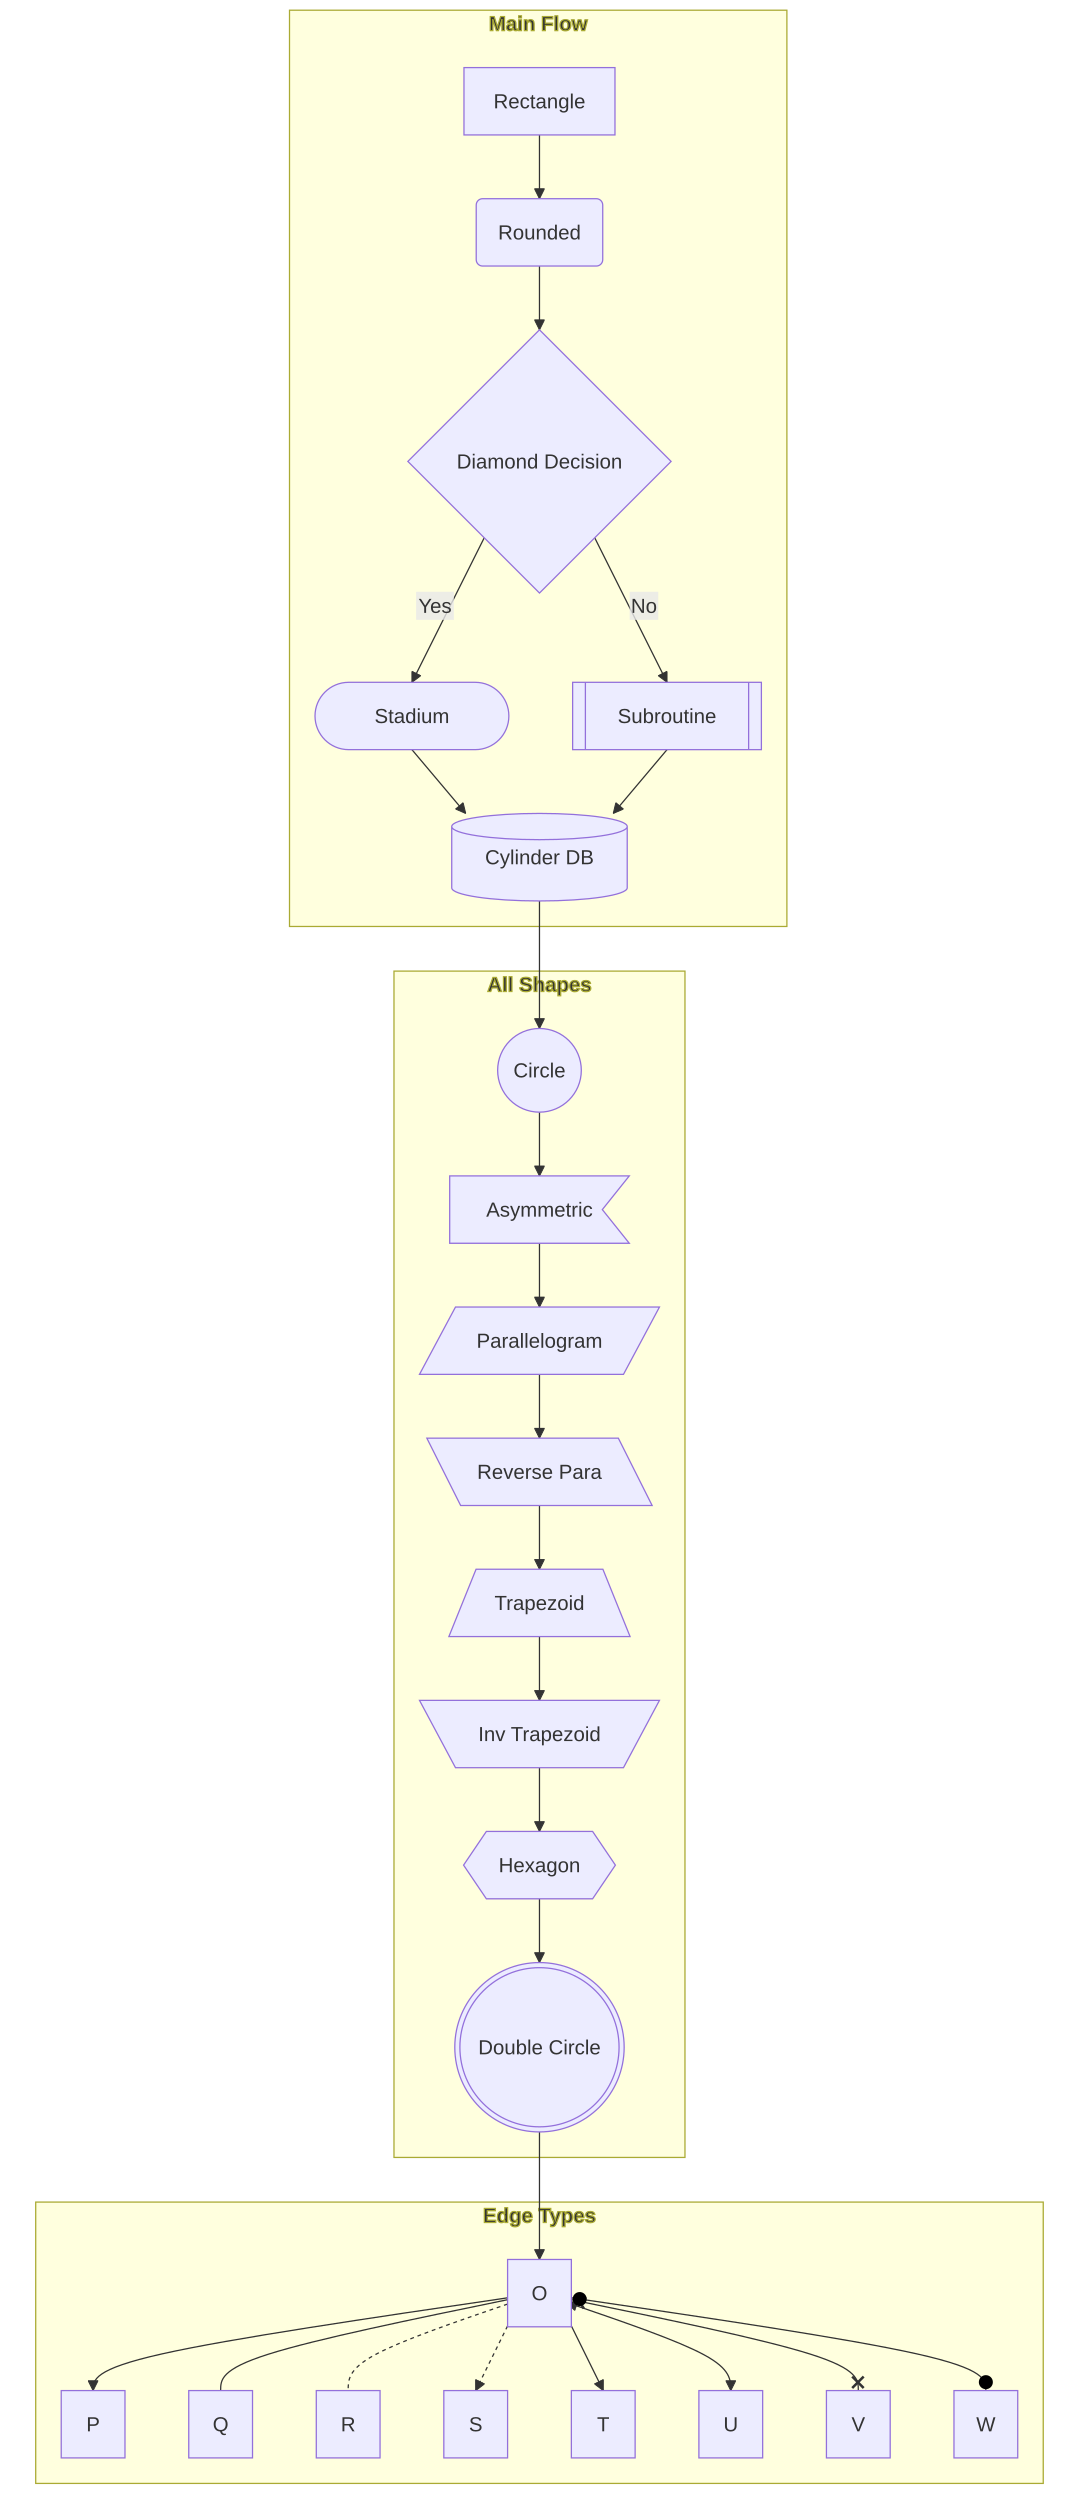
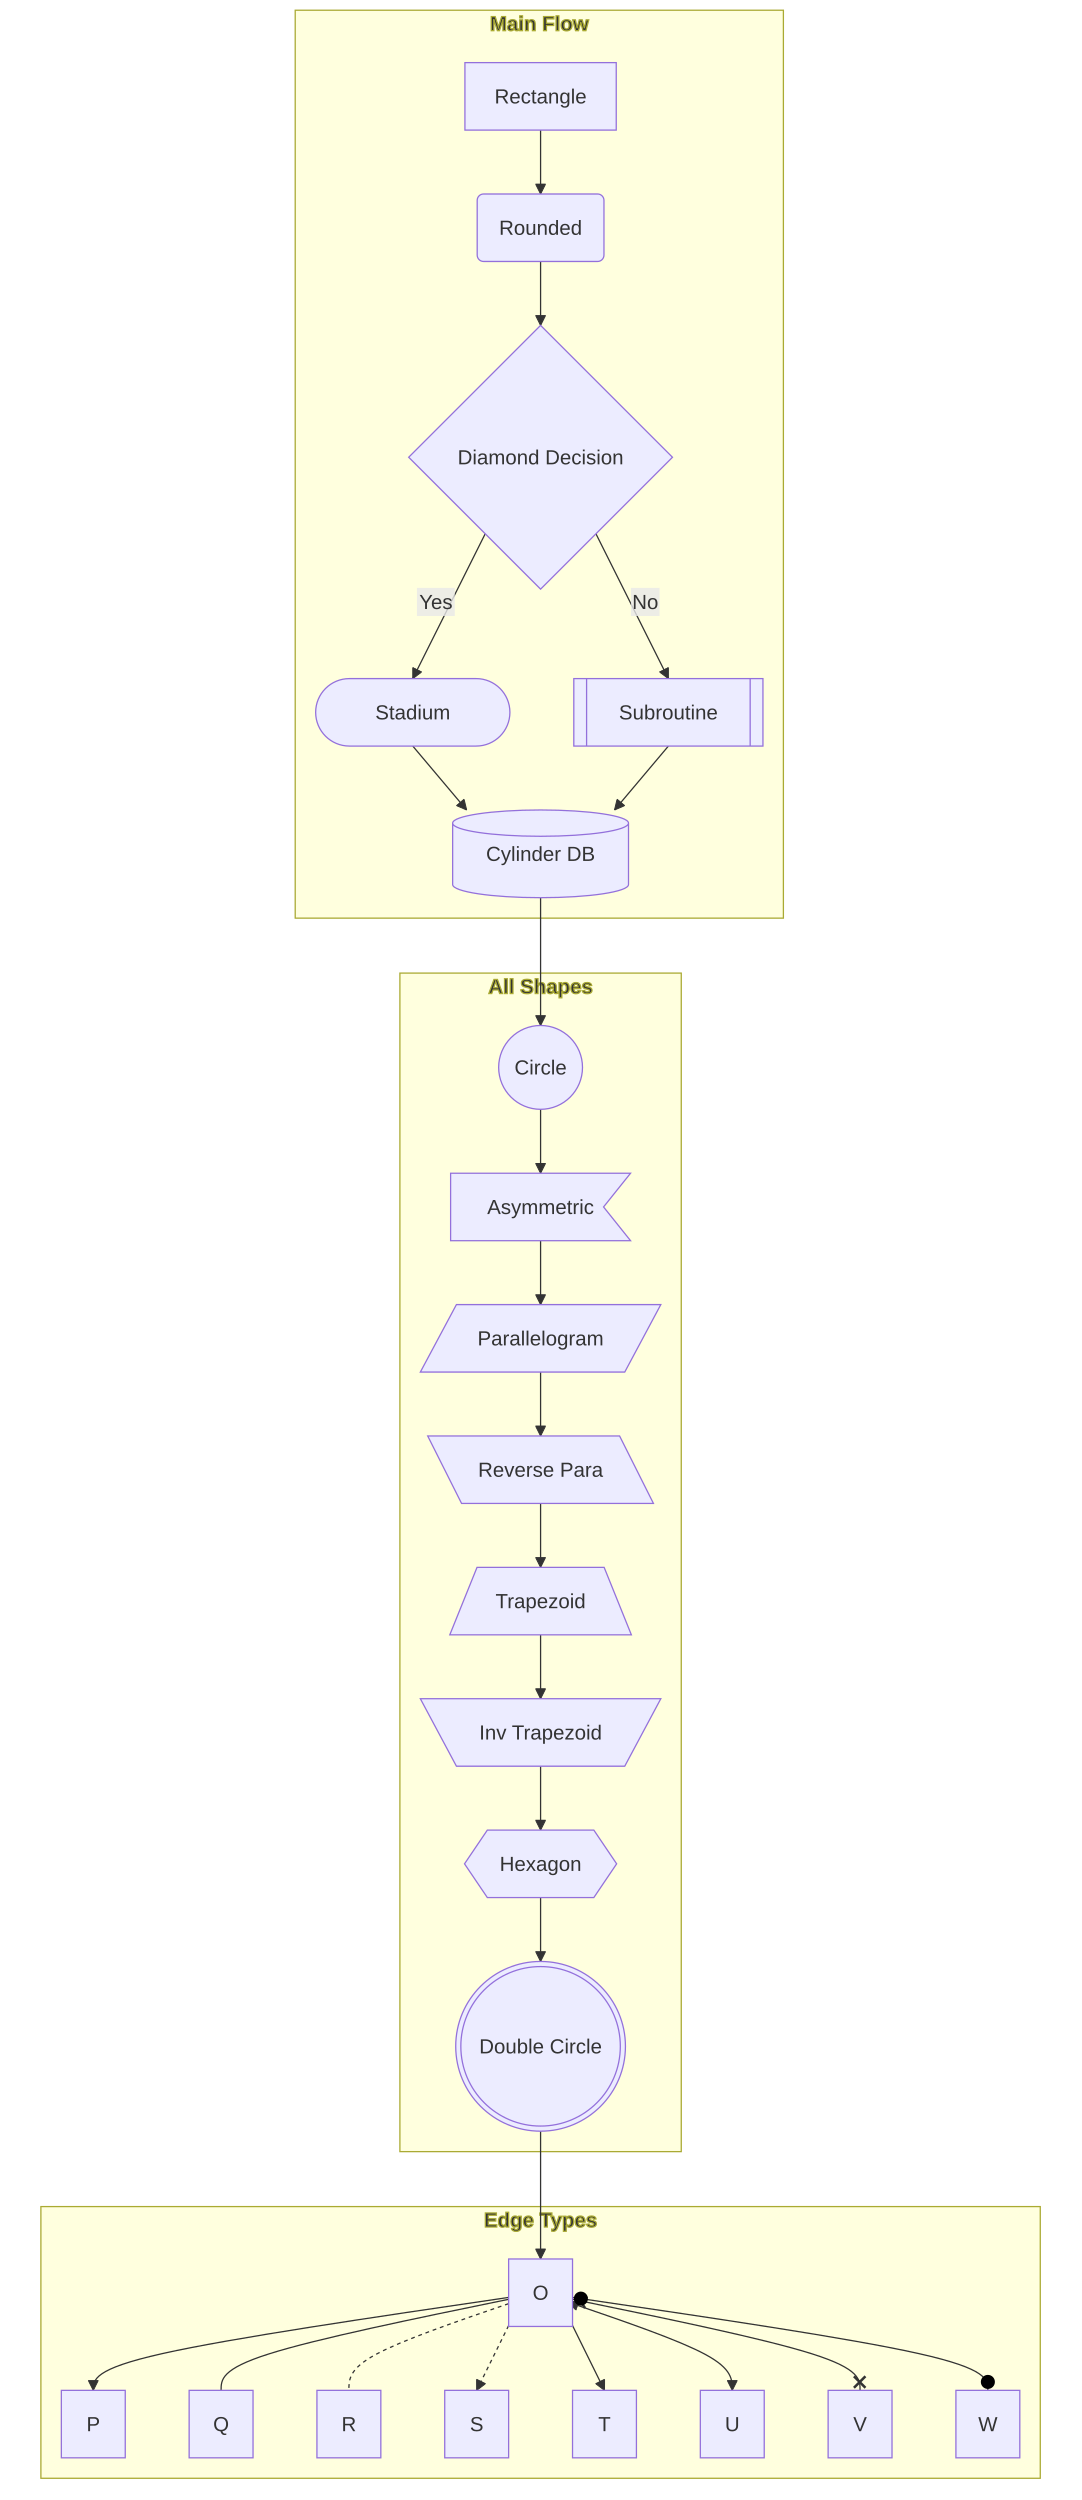
- <svg xmlns="http://www.w3.org/2000/svg" width="846" height="1960.24" viewBox="-8 -28 846 1960.24" class="mermaid">
+ <svg xmlns="http://www.w3.org/2000/svg" width="846" height="1956.24" viewBox="-8 -24 846 1956.24" class="mermaid">
  <style>

.mermaid {
  font-family: trebuchet ms, verdana, arial, sans-serif;
  font-size: 16px;
}

.node rect,
.node polygon,
.node circle,
.node ellipse,
.node path {
  fill: #ECECFF;
  stroke: #9370DB;
  stroke-width: 1px;
}

.node line {
  stroke: #9370DB;
  stroke-width: 1px;
}

.node .label {
  fill: #333333;
}

.node text {
  fill: #333333;
  font-family: trebuchet ms, verdana, arial, sans-serif;
  font-size: 16px;
}

.edge-path {
  fill: none;
  stroke: #333333;
  stroke-width: 1px;
}

.edge-label {
  fill: #333333;
  font-family: trebuchet ms, verdana, arial, sans-serif;
}

.edge-label-bg {
  fill: rgba(232, 232, 232, 0.8);
}

.subgraph {
  fill: #ffffde;
  stroke: #aaaa33;
  stroke-width: 1px;
}

.subgraph-title {
  fill: #333333;
  font-weight: bold;
}

.cluster rect {
  fill: #ffffde;
  stroke: #aaaa33;
  stroke-width: 1px;
  rx: 5px;
  ry: 5px;
}

.cluster-label {
  fill: #333333;
  font-family: trebuchet ms, verdana, arial, sans-serif;
  font-size: 16px;
  font-weight: bold;
}

marker path {
  fill: #333333;
  stroke: #333333;
}

  </style>
  <defs>
    <marker id="arrow_point" viewBox="0 0 10 10" refX="10" refY="5" markerWidth="8" markerHeight="8" orient="auto" markerUnits="userSpaceOnUse">
      <path d="M 0 0 L 10 5 L 0 10 z" />
    </marker>
    <marker id="arrow_point_start" viewBox="0 0 10 10" refX="4.5" refY="5" markerWidth="8" markerHeight="8" orient="auto" markerUnits="userSpaceOnUse">
      <path d="M 0 5 L 10 10 L 10 0 z" />
    </marker>
    <marker id="arrow_cross" viewBox="0 0 11 11" refX="12" refY="5.2" markerWidth="11" markerHeight="11" orient="auto" markerUnits="userSpaceOnUse">
      <path d="M 1 1 L 10 10 M 10 1 L 1 10" fill="none" stroke-width="2" />
    </marker>
    <marker id="arrow_cross_start" viewBox="0 0 11 11" refX="-1" refY="5.2" markerWidth="11" markerHeight="11" orient="auto" markerUnits="userSpaceOnUse">
      <path d="M 1 1 L 10 10 M 10 1 L 1 10" stroke-width="2" fill="none" />
    </marker>
    <marker id="arrow_circle" viewBox="0 0 10 10" refX="11" refY="5" markerWidth="11" markerHeight="11" orient="auto" markerUnits="userSpaceOnUse">
      <circle cx="5" cy="5" r="5" />
    </marker>
    <marker id="arrow_circle_start" viewBox="0 0 10 10" refX="-1" refY="5" markerWidth="11" markerHeight="11" orient="auto" markerUnits="userSpaceOnUse">
      <circle cx="5" cy="5" r="5" />
    </marker>
  </defs>
  <g class="root">
    <g class="clusters">
      <g class="subgraph" id="subgraph-main">
-         <rect x="219" y="-20" width="390" height="718.44" class="cluster" />
-         <text x="414" y="-4" class="cluster-label" text-anchor="middle">Main Flow</text>
+         <rect x="223" y="-16" width="382" height="710.44" class="cluster" />
+         <text x="414" y="0" class="cluster-label" text-anchor="middle">Main Flow</text>
      </g>
      <g class="subgraph" id="subgraph-shapes">
-         <rect x="300.92" y="733.44" width="228.16" height="930.2" class="cluster" />
-         <text x="415" y="749.44" class="cluster-label" text-anchor="middle">All Shapes</text>
+         <rect x="304.92" y="737.44" width="220.16" height="922.2" class="cluster" />
+         <text x="415" y="753.44" class="cluster-label" text-anchor="middle">All Shapes</text>
      </g>
      <g class="subgraph" id="subgraph-edges">
-         <rect x="20" y="1698.64" width="790" height="220.6" class="cluster" />
-         <text x="415" y="1714.64" class="cluster-label" text-anchor="middle">Edge Types</text>
+         <rect x="24" y="1702.64" width="782" height="212.6" class="cluster" />
+         <text x="415" y="1718.64" class="cluster-label" text-anchor="middle">Edge Types</text>
      </g>
    </g>
    <g class="edgePaths">
      <g class="edge" id="edge-L-A-B-0">
        <path d="M 415.00 77.80 C 415.00 86.13, 415.00 94.47, 415.00 102.80 C 415.00 111.13, 415.00 119.47, 415.00 127.80" class="edge-path" fill="none" stroke-width="1" marker-end="url(#arrow_point)" />
      </g>
      <g class="edge" id="edge-L-B-C-0">
-         <path d="M 415.00 180.60 C 415.00 188.93, 415.00 197.27, 415.00 205.60 C 415.00 213.93, 415.00 222.27, 415.00 230.60" class="edge-path" stroke-width="1" fill="none" marker-end="url(#arrow_point)" />
+         <path d="M 415.00 180.60 C 415.00 188.93, 415.00 197.27, 415.00 205.60 C 415.00 213.93, 415.00 222.27, 415.00 230.60" class="edge-path" fill="none" stroke-width="1" marker-end="url(#arrow_point)" />
      </g>
      <g class="edge" id="edge-L-C-D-0">
-         <path d="M 371.68 393.68 L 315.00 507.00" class="edge-path" marker-end="url(#arrow_point)" fill="none" stroke-width="1" />
+         <path d="M 371.68 393.68 L 315.00 507.00" class="edge-path" fill="none" marker-end="url(#arrow_point)" stroke-width="1" />
      </g>
      <g class="edge" id="edge-L-C-E-0">
-         <path d="M 458.32 393.68 L 515.00 507.00" class="edge-path" fill="none" marker-end="url(#arrow_point)" stroke-width="1" />
+         <path d="M 458.32 393.68 L 515.00 507.00" class="edge-path" fill="none" stroke-width="1" marker-end="url(#arrow_point)" />
      </g>
      <g class="edge" id="edge-L-D-F-0">
-         <path d="M 315.00 559.80 L 357.14 609.80" class="edge-path" marker-end="url(#arrow_point)" fill="none" stroke-width="1" />
+         <path d="M 315.00 559.80 L 357.14 609.80" class="edge-path" stroke-width="1" marker-end="url(#arrow_point)" fill="none" />
      </g>
      <g class="edge" id="edge-L-E-F-0">
-         <path d="M 515.00 559.80 L 472.86 609.80" class="edge-path" stroke-width="1" fill="none" marker-end="url(#arrow_point)" />
+         <path d="M 515.00 559.80 L 472.86 609.80" class="edge-path" marker-end="url(#arrow_point)" fill="none" stroke-width="1" />
      </g>
      <g class="edge" id="edge-L-G-H-0">
-         <path d="M 415.00 844.04 C 415.00 852.37, 415.00 860.71, 415.00 869.04 C 415.00 877.37, 415.00 885.71, 415.00 894.04" class="edge-path" fill="none" marker-end="url(#arrow_point)" stroke-width="1" />
+         <path d="M 415.00 844.04 C 415.00 852.37, 415.00 860.71, 415.00 869.04 C 415.00 877.37, 415.00 885.71, 415.00 894.04" class="edge-path" fill="none" stroke-width="1" marker-end="url(#arrow_point)" />
      </g>
      <g class="edge" id="edge-L-H-I-0">
-         <path d="M 415.00 946.84 C 415.00 955.17, 415.00 963.51, 415.00 971.84 C 415.00 980.17, 415.00 988.51, 415.00 996.84" class="edge-path" marker-end="url(#arrow_point)" fill="none" stroke-width="1" />
+         <path d="M 415.00 946.84 C 415.00 955.17, 415.00 963.51, 415.00 971.84 C 415.00 980.17, 415.00 988.51, 415.00 996.84" class="edge-path" marker-end="url(#arrow_point)" stroke-width="1" fill="none" />
      </g>
      <g class="edge" id="edge-L-I-J-0">
-         <path d="M 415.00 1049.64 C 415.00 1057.97, 415.00 1066.31, 415.00 1074.64 C 415.00 1082.97, 415.00 1091.31, 415.00 1099.64" class="edge-path" stroke-width="1" fill="none" marker-end="url(#arrow_point)" />
+         <path d="M 415.00 1049.64 C 415.00 1057.97, 415.00 1066.31, 415.00 1074.64 C 415.00 1082.97, 415.00 1091.31, 415.00 1099.64" class="edge-path" marker-end="url(#arrow_point)" stroke-width="1" fill="none" />
      </g>
      <g class="edge" id="edge-L-J-K-0">
-         <path d="M 415.00 1152.44 C 415.00 1160.77, 415.00 1169.11, 415.00 1177.44 C 415.00 1185.77, 415.00 1194.11, 415.00 1202.44" class="edge-path" marker-end="url(#arrow_point)" fill="none" stroke-width="1" />
+         <path d="M 415.00 1152.44 C 415.00 1160.77, 415.00 1169.11, 415.00 1177.44 C 415.00 1185.77, 415.00 1194.11, 415.00 1202.44" class="edge-path" stroke-width="1" marker-end="url(#arrow_point)" fill="none" />
      </g>
      <g class="edge" id="edge-L-K-L-0">
-         <path d="M 415.00 1255.24 C 415.00 1263.57, 415.00 1271.91, 415.00 1280.24 C 415.00 1288.57, 415.00 1296.91, 415.00 1305.24" class="edge-path" fill="none" stroke-width="1" marker-end="url(#arrow_point)" />
+         <path d="M 415.00 1255.24 C 415.00 1263.57, 415.00 1271.91, 415.00 1280.24 C 415.00 1288.57, 415.00 1296.91, 415.00 1305.24" class="edge-path" marker-end="url(#arrow_point)" stroke-width="1" fill="none" />
      </g>
      <g class="edge" id="edge-L-L-M-0">
-         <path d="M 415.00 1358.04 C 415.00 1366.37, 415.00 1374.71, 415.00 1383.04 C 415.00 1391.37, 415.00 1399.71, 415.00 1408.04" class="edge-path" fill="none" stroke-width="1" marker-end="url(#arrow_point)" />
+         <path d="M 415.00 1358.04 C 415.00 1366.37, 415.00 1374.71, 415.00 1383.04 C 415.00 1391.37, 415.00 1399.71, 415.00 1408.04" class="edge-path" marker-end="url(#arrow_point)" fill="none" stroke-width="1" />
      </g>
      <g class="edge" id="edge-L-M-N-0">
        <path d="M 415.00 1460.84 C 415.00 1469.17, 415.00 1477.51, 415.00 1485.84 C 415.00 1494.17, 415.00 1502.51, 415.00 1510.84" class="edge-path" marker-end="url(#arrow_point)" fill="none" stroke-width="1" />
      </g>
      <g class="edge" id="edge-L-O-P-0">
        <path d="M 390.00 1773.71 C 281.67 1789.62, 173.33 1805.53, 119.17 1817.65 C 65.00 1829.77, 65.00 1838.11, 65.00 1846.44" class="edge-path" marker-end="url(#arrow_point)" fill="none" stroke-width="1" />
      </g>
      <g class="edge" id="edge-L-O-Q-0">
        <path d="M 390.00 1775.18 C 315.00 1790.60, 240.00 1806.02, 202.50 1817.90 C 165.00 1829.77, 165.00 1838.11, 165.00 1846.44" class="edge-path" fill="none" stroke-width="1" />
      </g>
      <g class="edge" id="edge-L-O-R-0">
-         <path d="M 390.00 1778.61 C 348.33 1792.88, 306.67 1807.16, 285.83 1818.47 C 265.00 1829.77, 265.00 1838.11, 265.00 1846.44" class="edge-path" stroke-dasharray="3,3" stroke-width="2" fill="none" />
+         <path d="M 390.00 1778.61 C 348.33 1792.88, 306.67 1807.16, 285.83 1818.47 C 265.00 1829.77, 265.00 1838.11, 265.00 1846.44" class="edge-path" fill="none" stroke-dasharray="3,3" stroke-width="2" />
      </g>
      <g class="edge" id="edge-L-O-S-0">
-         <path d="M 390.00 1795.74 L 365.00 1846.44" class="edge-path" fill="none" stroke-dasharray="3,3" stroke-width="2" marker-end="url(#arrow_point)" />
+         <path d="M 390.00 1795.74 L 365.00 1846.44" class="edge-path" marker-end="url(#arrow_point)" fill="none" stroke-dasharray="3,3" stroke-width="2" />
      </g>
      <g class="edge" id="edge-L-O-T-0">
-         <path d="M 440.00 1795.74 L 465.00 1846.44" class="edge-path" fill="none" stroke-width="3.5" marker-end="url(#arrow_point)" />
+         <path d="M 440.00 1795.74 L 465.00 1846.44" class="edge-path" stroke-width="3.5" fill="none" marker-end="url(#arrow_point)" />
      </g>
      <g class="edge" id="edge-L-O-U-0">
-         <path d="M 440.00 1778.61 C 481.67 1792.88, 523.33 1807.16, 544.17 1818.47 C 565.00 1829.77, 565.00 1838.11, 565.00 1846.44" class="edge-path" marker-end="url(#arrow_point)" fill="none" marker-start="url(#arrow_point_start)" stroke-width="1" />
+         <path d="M 440.00 1778.61 C 481.67 1792.88, 523.33 1807.16, 544.17 1818.47 C 565.00 1829.77, 565.00 1838.11, 565.00 1846.44" class="edge-path" stroke-width="1" marker-end="url(#arrow_point)" fill="none" marker-start="url(#arrow_point_start)" />
      </g>
      <g class="edge" id="edge-L-O-V-0">
-         <path d="M 440.00 1775.18 C 515.00 1790.60, 590.00 1806.02, 627.50 1817.90 C 665.00 1829.77, 665.00 1838.11, 665.00 1846.44" class="edge-path" fill="none" marker-end="url(#arrow_cross)" marker-start="url(#arrow_cross_start)" stroke-width="1" />
+         <path d="M 440.00 1775.18 C 515.00 1790.60, 590.00 1806.02, 627.50 1817.90 C 665.00 1829.77, 665.00 1838.11, 665.00 1846.44" class="edge-path" marker-end="url(#arrow_cross)" marker-start="url(#arrow_cross_start)" stroke-width="1" fill="none" />
      </g>
      <g class="edge" id="edge-L-O-W-0">
-         <path d="M 440.00 1773.71 C 548.33 1789.62, 656.67 1805.53, 710.83 1817.65 C 765.00 1829.77, 765.00 1838.11, 765.00 1846.44" class="edge-path" marker-end="url(#arrow_circle)" marker-start="url(#arrow_circle_start)" stroke-width="1" fill="none" />
+         <path d="M 440.00 1773.71 C 548.33 1789.62, 656.67 1805.53, 710.83 1817.65 C 765.00 1829.77, 765.00 1838.11, 765.00 1846.44" class="edge-path" fill="none" stroke-width="1" marker-start="url(#arrow_circle_start)" marker-end="url(#arrow_circle)" />
      </g>
      <g class="edge" id="edge-L-F-G-0">
        <path d="M 415.00 678.44 C 415.00 686.77, 415.00 695.11, 415.00 703.44 C 415.00 711.77, 415.00 720.11, 415.00 728.44 C 415.00 736.77, 415.00 745.11, 415.00 753.44 C 415.00 770.11, 415.00 778.44, 415.00 778.44" class="edge-path" fill="none" stroke-width="1" marker-end="url(#arrow_point)" />
      </g>
      <g class="edge" id="edge-L-N-O-0">
-         <path d="M 415.00 1643.64 C 415.00 1651.97, 415.00 1660.31, 415.00 1668.64 C 415.00 1676.97, 415.00 1685.31, 415.00 1693.64 C 415.00 1701.97, 415.00 1710.31, 415.00 1718.64 C 415.00 1735.31, 415.00 1743.64, 415.00 1743.64" class="edge-path" marker-end="url(#arrow_point)" fill="none" stroke-width="1" />
+         <path d="M 415.00 1643.64 C 415.00 1651.97, 415.00 1660.31, 415.00 1668.64 C 415.00 1676.97, 415.00 1685.31, 415.00 1693.64 C 415.00 1701.97, 415.00 1710.31, 415.00 1718.64 C 415.00 1735.31, 415.00 1743.64, 415.00 1743.64" class="edge-path" marker-end="url(#arrow_point)" stroke-width="1" fill="none" />
      </g>
    </g>
    <g class="edgeLabels">
      <g class="edgeLabel" id="edge-label-L-C-D-0">
        <rect x="318.279" y="436.015" width="29.6" height="22" class="edge-label-bg" />
-         <text x="333.079" y="447.015" class="edge-label" dominant-baseline="central" text-anchor="middle">Yes</text>
+         <text x="333.079" y="447.015" class="edge-label" text-anchor="middle" dominant-baseline="central">Yes</text>
      </g>
      <g class="edgeLabel" id="edge-label-L-C-E-0">
        <rect x="485.721" y="436.015" width="22.4" height="22" class="edge-label-bg" />
-         <text x="496.921" y="447.015" class="edge-label" dominant-baseline="central" text-anchor="middle">No</text>
+         <text x="496.921" y="447.015" class="edge-label" text-anchor="middle" dominant-baseline="central">No</text>
      </g>
    </g>
    <g class="nodes">
      <g class="node" id="node-A">
        <rect x="355.8" y="25" width="118.4" height="52.8" />
-         <text x="415" y="51.4" class="label" dominant-baseline="central" text-anchor="middle">Rectangle</text>
+         <text x="415" y="51.4" class="label" text-anchor="middle" dominant-baseline="central">Rectangle</text>
      </g>
      <g class="node" id="node-B">
        <path d="M 370.4 127.8 H 459.6 A 5 5 0 0 1 464.6 132.8 V 175.6 A 5 5 0 0 1 459.6 180.6 H 370.4 A 5 5 0 0 1 365.4 175.6 V 132.8 A 5 5 0 0 1 370.4 127.8 Z" />
-         <text x="415" y="154.2" class="label" text-anchor="middle" dominant-baseline="central">Rounded</text>
+         <text x="415" y="154.2" class="label" dominant-baseline="central" text-anchor="middle">Rounded</text>
      </g>
      <g class="node" id="node-C">
        <polygon points="415,230.6 518.2,333.8 415,437 311.8,333.8" />
-         <text x="415" y="333.8" class="label" dominant-baseline="central" text-anchor="middle">Diamond Decision</text>
+         <text x="415" y="333.8" class="label" text-anchor="middle" dominant-baseline="central">Diamond Decision</text>
      </g>
      <g class="node" id="node-D">
        <path d="M 265.4 507 H 364.6 A 26.4 26.4 0 0 1 364.6 559.8 H 265.4 A 26.4 26.4 0 0 1 265.4 507 Z" />
-         <text x="315" y="533.4" class="label" dominant-baseline="central" text-anchor="middle">Stadium</text>
+         <text x="315" y="533.4" class="label" text-anchor="middle" dominant-baseline="central">Stadium</text>
      </g>
      <g class="node" id="node-E">
        <polygon points="451,507 579,507 579,559.8 451,559.8 451,507 441,507 589,507 589,559.8 441,559.8 441,507" />
-         <text x="515" y="533.4" class="label" text-anchor="middle" dominant-baseline="central">Subroutine</text>
+         <text x="515" y="533.4" class="label" dominant-baseline="central" text-anchor="middle">Subroutine</text>
      </g>
      <g class="node" id="node-F">
        <path d="M 346.2 620.096 a 68.8 10.296 0 0 0 137.6 0 a 68.8 10.296 0 0 0 -137.6 0 l 0 48.048 a 68.8 10.296 0 0 0 137.6 0 l 0 -48.048" />
-         <text x="415" y="644.12" class="label" dominant-baseline="central" text-anchor="middle">Cylinder DB</text>
+         <text x="415" y="644.12" class="label" text-anchor="middle" dominant-baseline="central">Cylinder DB</text>
      </g>
      <g class="node" id="node-G">
        <circle cx="415" cy="811.24" r="32.8" />
-         <text x="415" y="811.24" class="label" dominant-baseline="central" text-anchor="middle">Circle</text>
+         <text x="415" y="811.24" class="label" text-anchor="middle" dominant-baseline="central">Circle</text>
      </g>
      <g class="node" id="node-H">
        <path d="M 344.6 894.04 L 485.4 894.04 L 464.28 920.44 L 485.4 946.84 L 344.6 946.84 Z" />
        <text x="415" y="920.44" class="label" dominant-baseline="central" text-anchor="middle">Asymmetric</text>
      </g>
      <g class="node" id="node-I">
        <polygon points="349.144,996.84 509.08,996.84 480.856,1049.64 320.92,1049.64" />
-         <text x="415" y="1023.24" class="label" text-anchor="middle" dominant-baseline="central">Parallelogram</text>
+         <text x="415" y="1023.24" class="label" dominant-baseline="central" text-anchor="middle">Parallelogram</text>
      </g>
      <g class="node" id="node-J">
        <polygon points="326.68,1099.64 476.824,1099.64 503.32,1152.44 353.176,1152.44" />
        <text x="415" y="1126.04" class="label" text-anchor="middle" dominant-baseline="central">Reverse Para</text>
      </g>
      <g class="node" id="node-K">
        <polygon points="365.272,1202.44 464.728,1202.44 486.04,1255.24 343.96,1255.24" />
-         <text x="415" y="1228.84" class="label" text-anchor="middle" dominant-baseline="central">Trapezoid</text>
+         <text x="415" y="1228.84" class="label" dominant-baseline="central" text-anchor="middle">Trapezoid</text>
      </g>
      <g class="node" id="node-L">
        <polygon points="320.92,1305.24 509.08,1305.24 480.856,1358.04 349.144,1358.04" />
        <text x="415" y="1331.64" class="label" text-anchor="middle" dominant-baseline="central">Inv Trapezoid</text>
      </g>
      <g class="node" id="node-M">
        <path d="M 373.336 1408.04 L 456.664 1408.04 L 474.52 1434.44 L 456.664 1460.84 L 373.336 1460.84 L 355.48 1434.44 Z" />
        <text x="415" y="1434.44" class="label" text-anchor="middle" dominant-baseline="central">Hexagon</text>
      </g>
      <g class="node" id="node-N">
        <g>
          <circle cx="415" cy="1577.24" r="66.4" />
          <circle cx="415" cy="1577.24" r="62.4" />
        </g>
        <text x="415" y="1577.24" class="label" text-anchor="middle" dominant-baseline="central">Double Circle</text>
      </g>
      <g class="node" id="node-O">
        <rect x="390" y="1743.64" width="50" height="52.8" />
        <text x="415" y="1770.04" class="label" text-anchor="middle" dominant-baseline="central">O</text>
      </g>
      <g class="node" id="node-P">
        <rect x="40" y="1846.44" width="50" height="52.8" />
-         <text x="65" y="1872.84" class="label" text-anchor="middle" dominant-baseline="central">P</text>
+         <text x="65" y="1872.84" class="label" dominant-baseline="central" text-anchor="middle">P</text>
      </g>
      <g class="node" id="node-Q">
        <rect x="140" y="1846.44" width="50" height="52.8" />
        <text x="165" y="1872.84" class="label" dominant-baseline="central" text-anchor="middle">Q</text>
      </g>
      <g class="node" id="node-R">
        <rect x="240" y="1846.44" width="50" height="52.8" />
-         <text x="265" y="1872.84" class="label" text-anchor="middle" dominant-baseline="central">R</text>
+         <text x="265" y="1872.84" class="label" dominant-baseline="central" text-anchor="middle">R</text>
      </g>
      <g class="node" id="node-S">
        <rect x="340" y="1846.44" width="50" height="52.8" />
-         <text x="365" y="1872.84" class="label" text-anchor="middle" dominant-baseline="central">S</text>
+         <text x="365" y="1872.84" class="label" dominant-baseline="central" text-anchor="middle">S</text>
      </g>
      <g class="node" id="node-T">
        <rect x="440" y="1846.44" width="50" height="52.8" />
        <text x="465" y="1872.84" class="label" dominant-baseline="central" text-anchor="middle">T</text>
      </g>
      <g class="node" id="node-U">
        <rect x="540" y="1846.44" width="50" height="52.8" />
-         <text x="565" y="1872.84" class="label" dominant-baseline="central" text-anchor="middle">U</text>
+         <text x="565" y="1872.84" class="label" text-anchor="middle" dominant-baseline="central">U</text>
      </g>
      <g class="node" id="node-V">
        <rect x="640" y="1846.44" width="50" height="52.8" />
        <text x="665" y="1872.84" class="label" text-anchor="middle" dominant-baseline="central">V</text>
      </g>
      <g class="node" id="node-W">
        <rect x="740" y="1846.44" width="50" height="52.8" />
-         <text x="765" y="1872.84" class="label" dominant-baseline="central" text-anchor="middle">W</text>
+         <text x="765" y="1872.84" class="label" text-anchor="middle" dominant-baseline="central">W</text>
      </g>
    </g>
  </g>
</svg>
